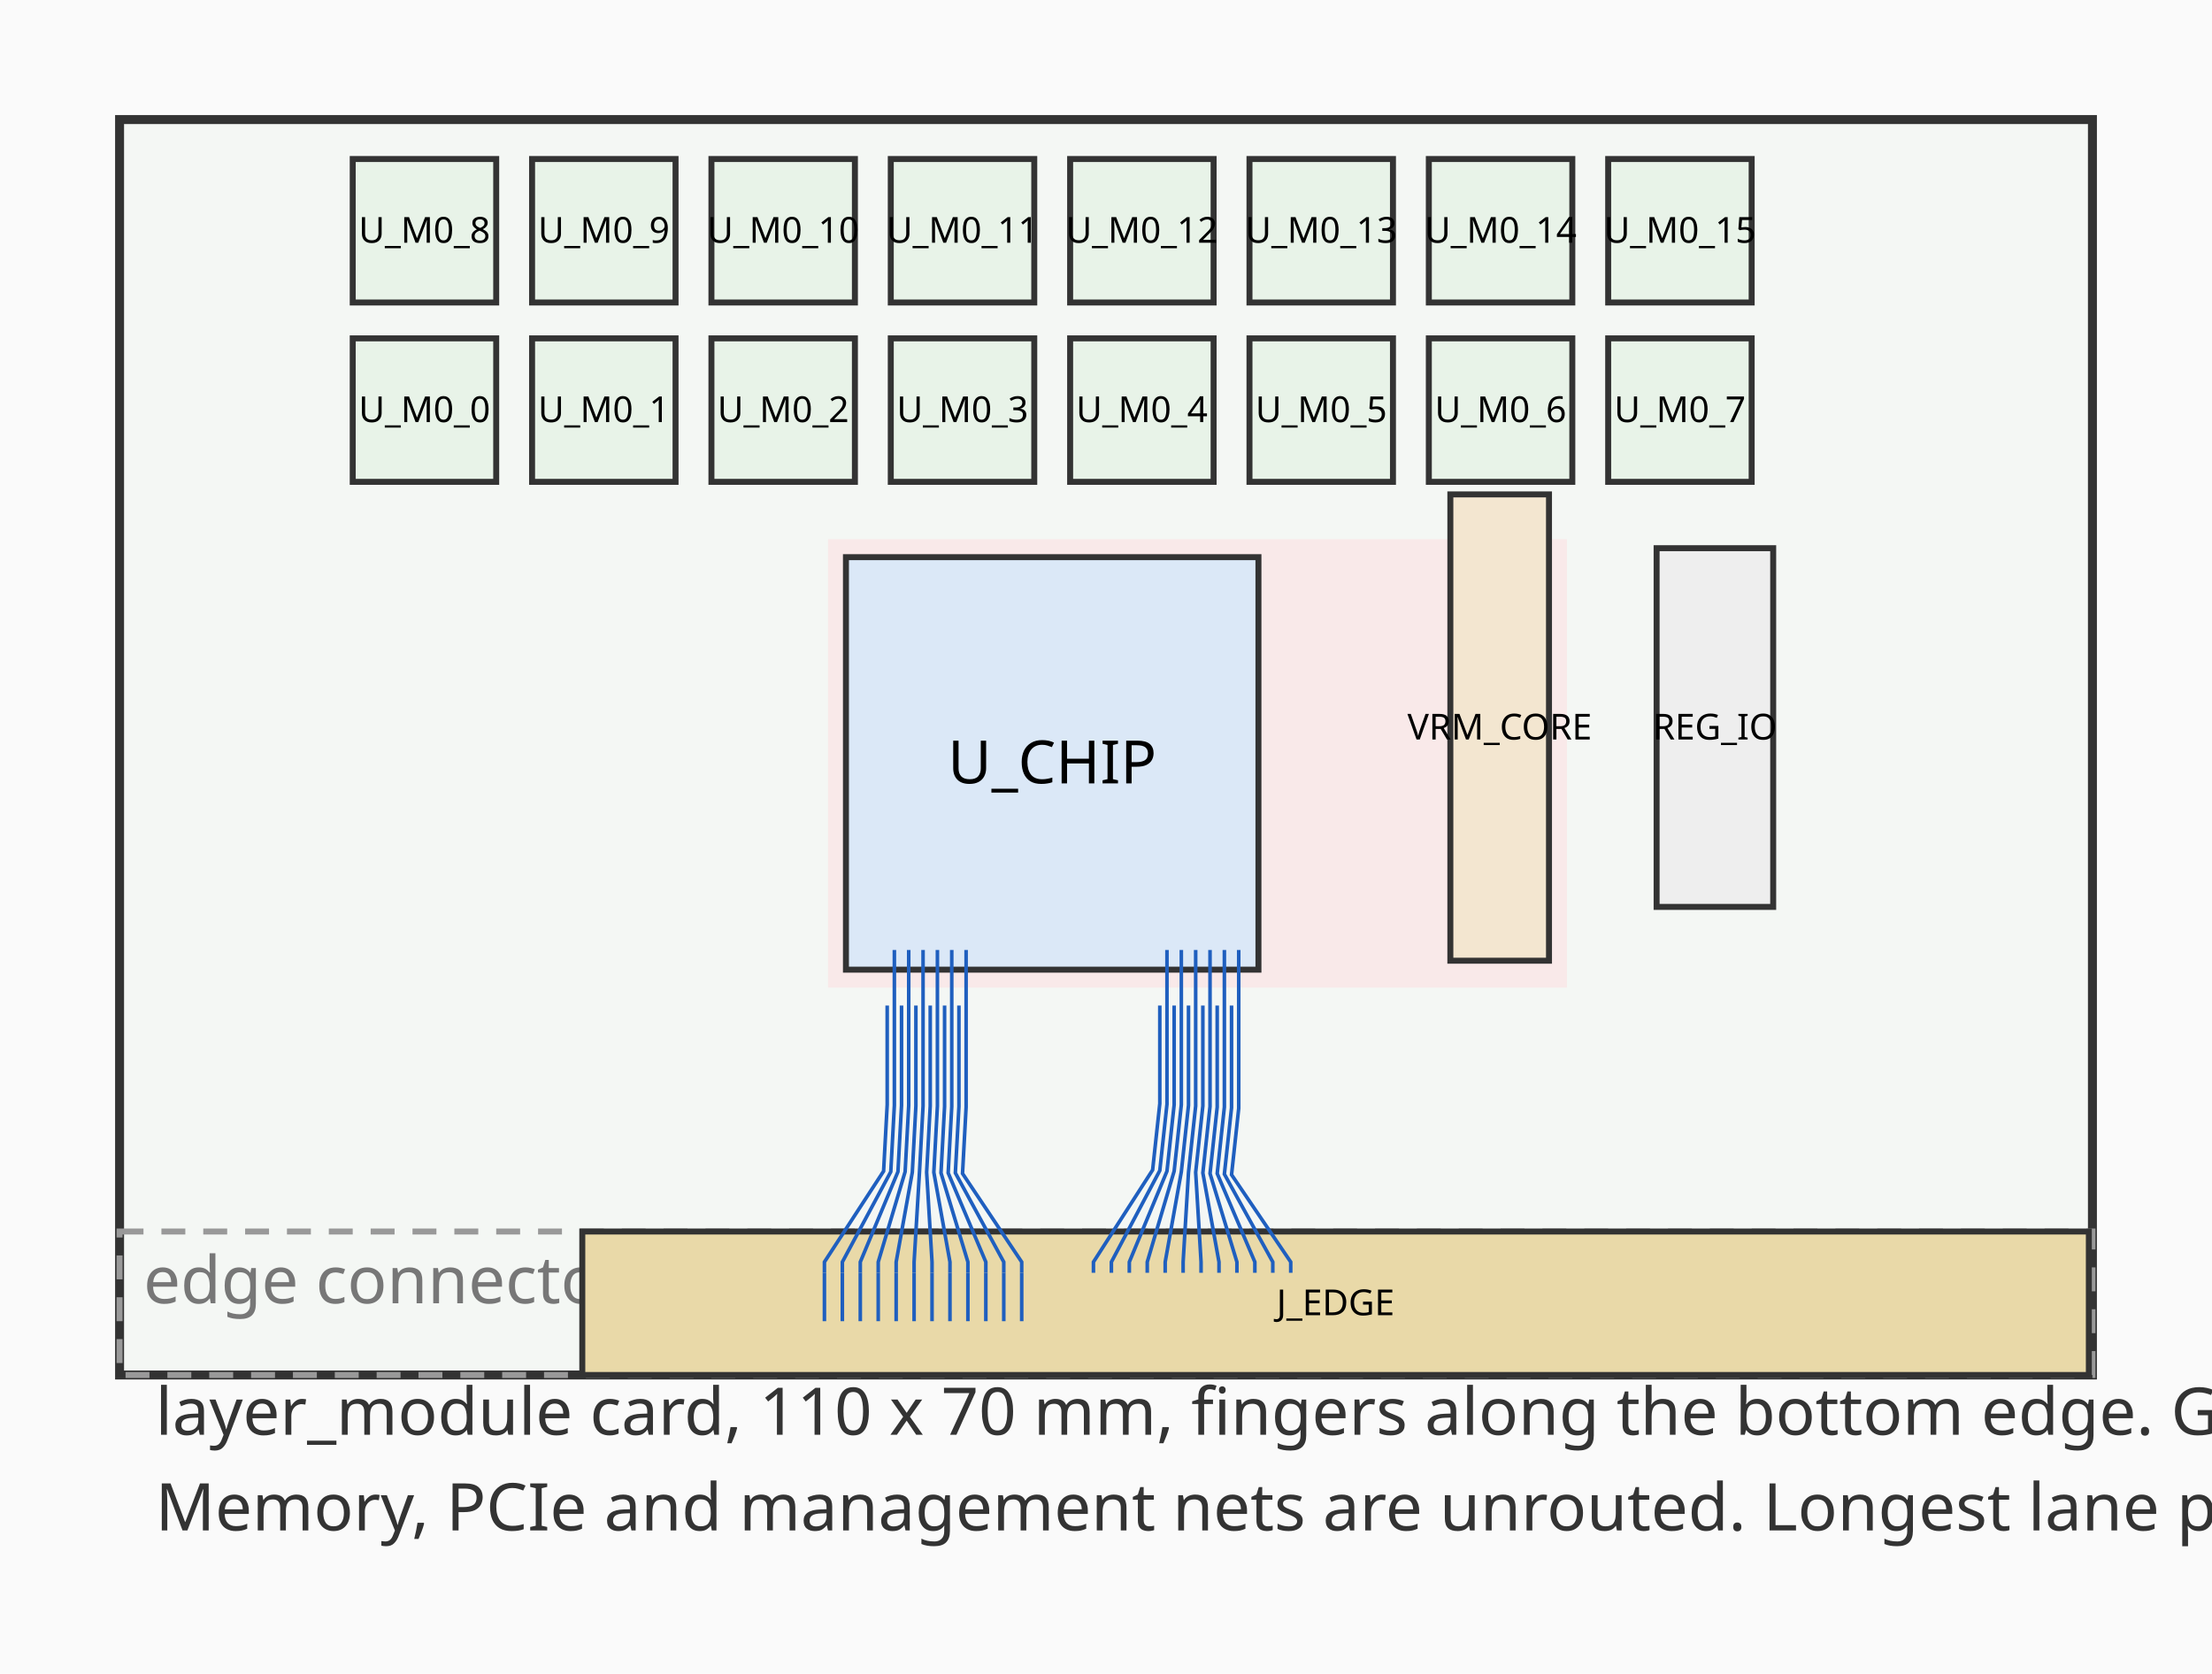
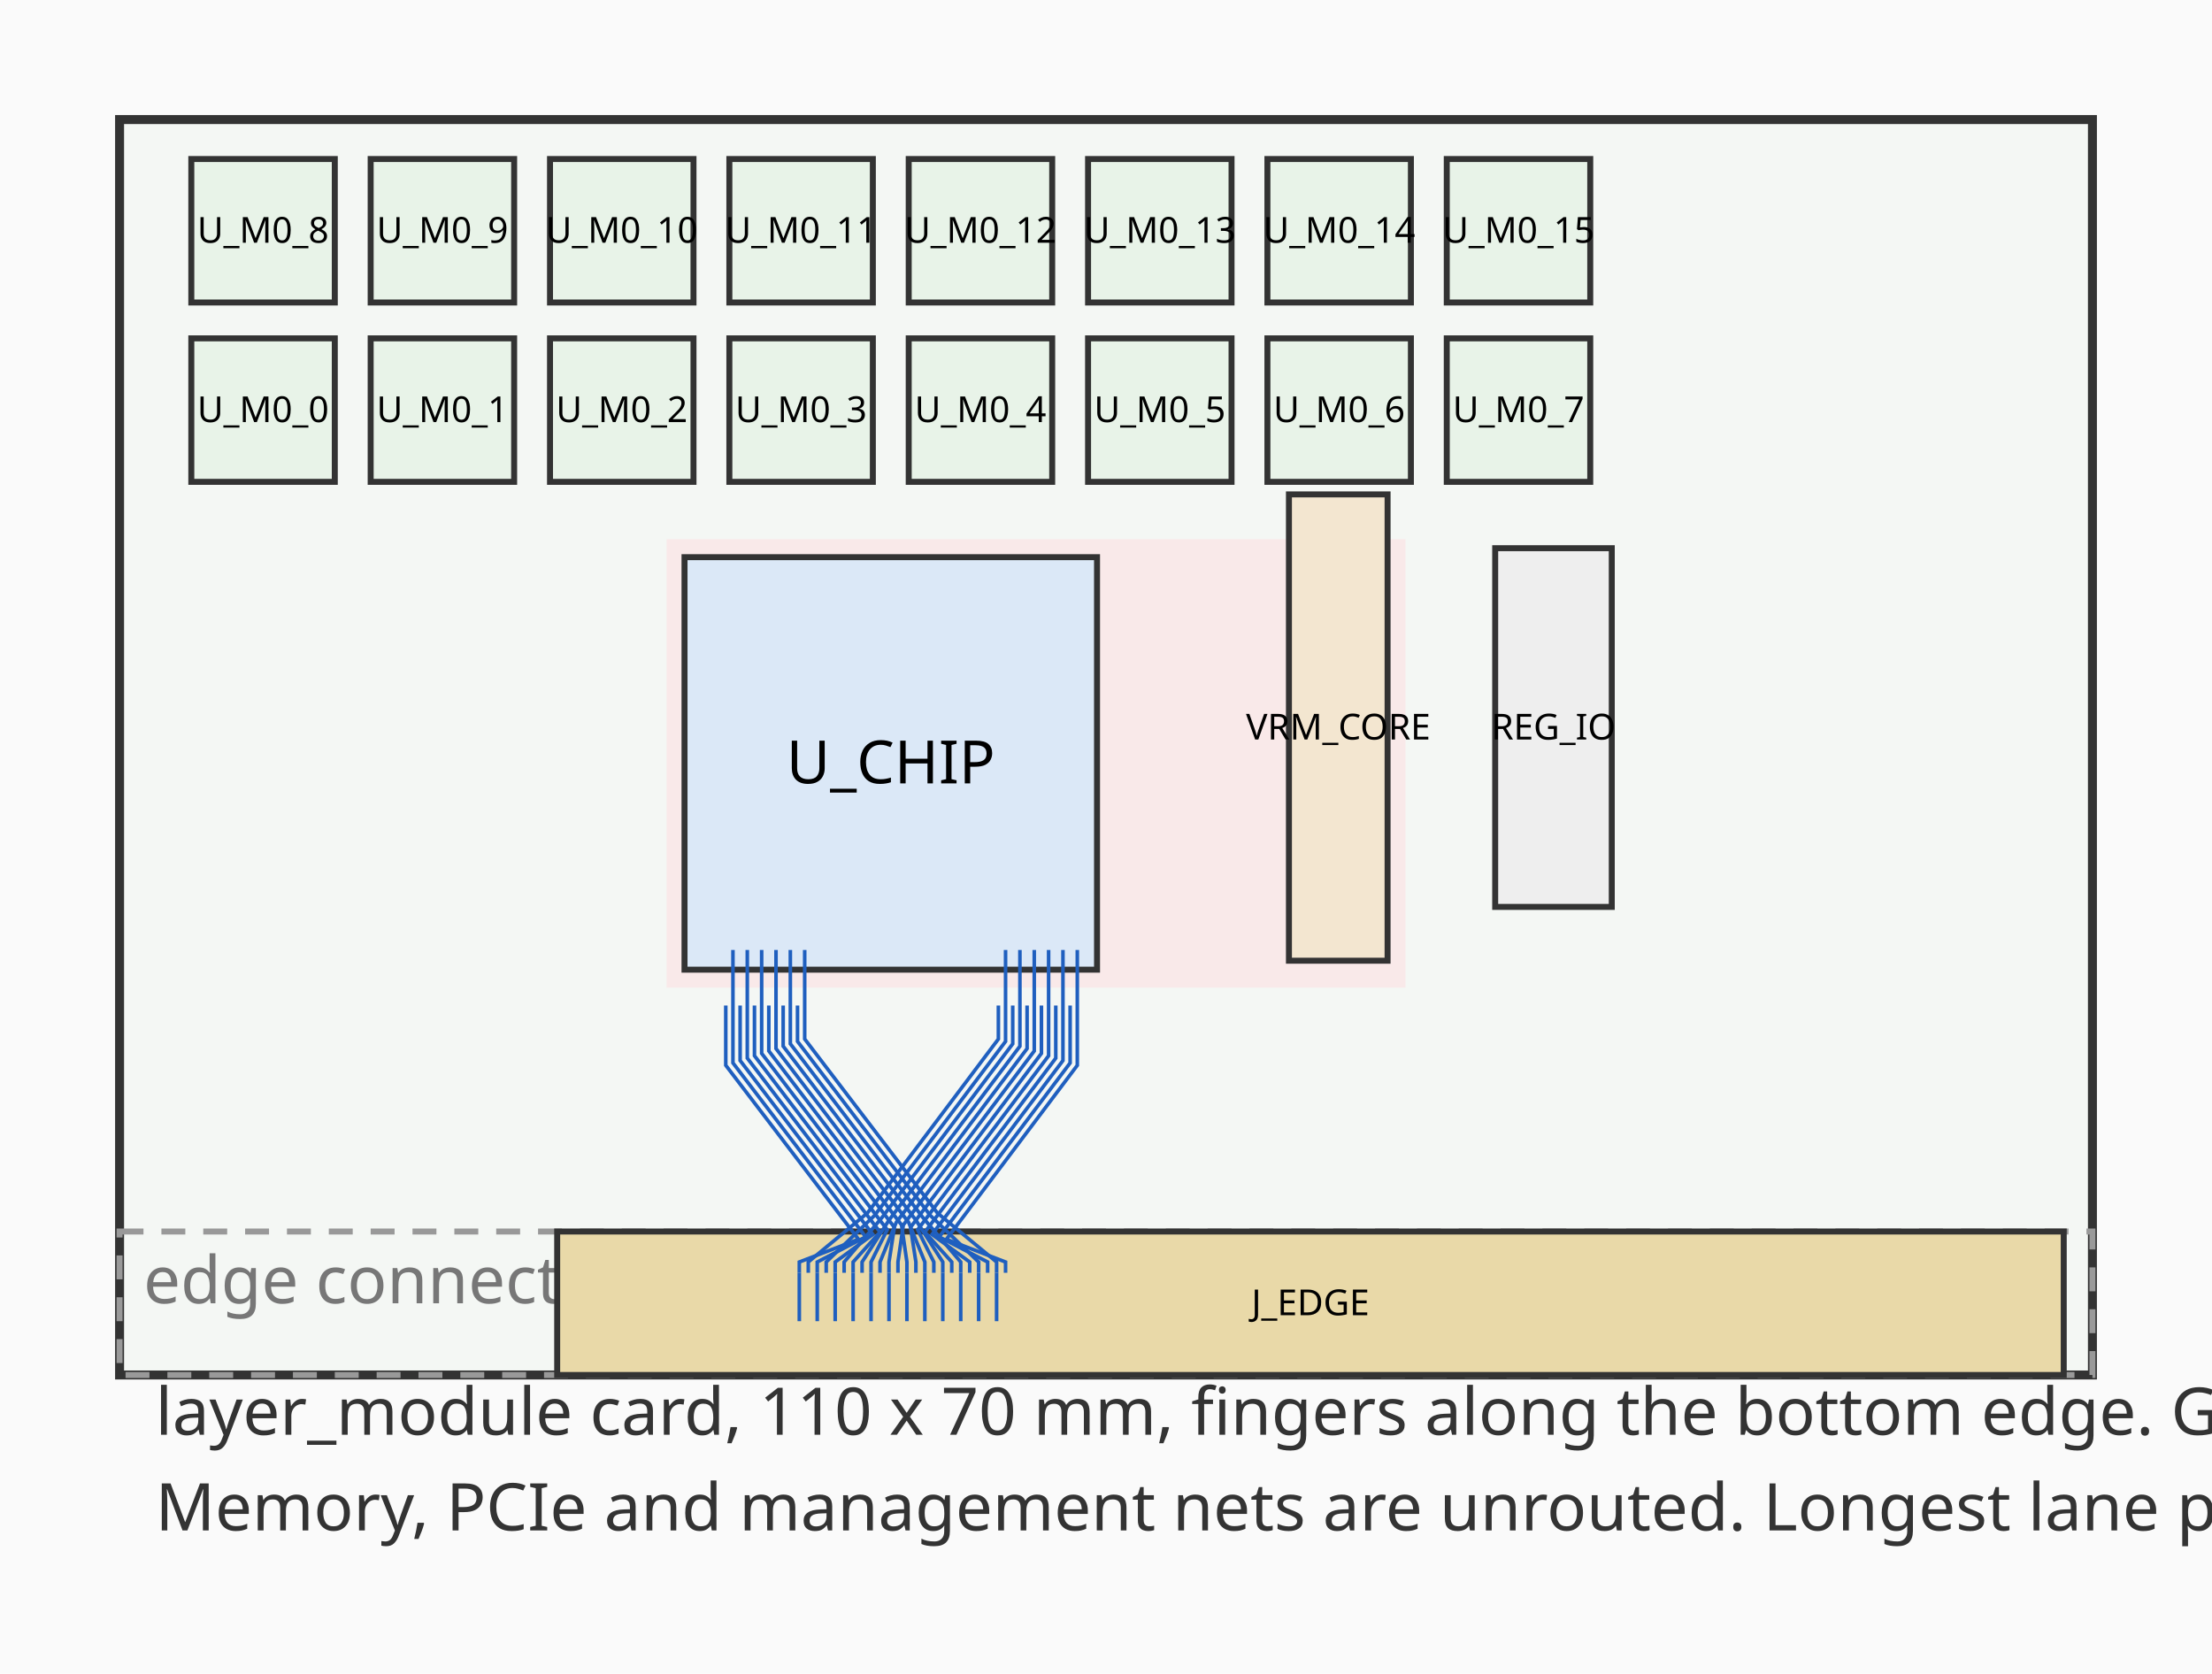
<svg xmlns="http://www.w3.org/2000/svg" viewBox="0 0 370 280" font-family="sans-serif" font-size="11">
  <rect width="370" height="280" fill="#fafafa" />
  <rect x="20.0" y="20.0" width="330.0" height="210.0" fill="#f4f7f4" stroke="#333" stroke-width="1.5" />
  <rect x="20.0" y="206.0" width="330.0" height="24.0" fill="none" stroke="#999" stroke-dasharray="4,3" />
  <text x="24.0" y="218.0" fill="#777">edge connector zone</text>
-   <polygon points="138.5,165.2 262.1,165.2 262.1,90.2 138.5,90.2" fill="#f9e9e9" stroke="none" />
-   <polygon points="97.4,230.0 349.4,230.0 349.4,206.0 97.4,206.0" fill="#e9d9a8" stroke="#333" stroke-width="1" />
-   <text x="223.4" y="220.0" text-anchor="middle" font-size="6">J_EDGE</text>
-   <polygon points="141.5,162.2 210.5,162.2 210.5,93.2 141.5,93.2" fill="#dbe8f7" stroke="#333" stroke-width="1" />
-   <text x="176.0" y="131.033" text-anchor="middle" font-size="10">U_CHIP</text>
-   <polygon points="59.0,80.6 83.0,80.6 83.0,56.6 59.0,56.6" fill="#e8f3e8" stroke="#333" stroke-width="1" />
-   <text x="71.0" y="70.6" text-anchor="middle" font-size="6">U_M0_0</text>
-   <polygon points="89.0,80.6 113.0,80.6 113.0,56.6 89.0,56.6" fill="#e8f3e8" stroke="#333" stroke-width="1" />
-   <text x="101.0" y="70.6" text-anchor="middle" font-size="6">U_M0_1</text>
-   <polygon points="119.0,80.6 143.0,80.6 143.0,56.6 119.0,56.6" fill="#e8f3e8" stroke="#333" stroke-width="1" />
-   <text x="131.0" y="70.6" text-anchor="middle" font-size="6">U_M0_2</text>
-   <polygon points="149.0,80.6 173.0,80.6 173.0,56.6 149.0,56.6" fill="#e8f3e8" stroke="#333" stroke-width="1" />
-   <text x="161.0" y="70.6" text-anchor="middle" font-size="6">U_M0_3</text>
-   <polygon points="179.0,80.6 203.0,80.6 203.0,56.6 179.0,56.6" fill="#e8f3e8" stroke="#333" stroke-width="1" />
-   <text x="191.0" y="70.6" text-anchor="middle" font-size="6">U_M0_4</text>
-   <polygon points="209.0,80.6 233.0,80.6 233.0,56.6 209.0,56.6" fill="#e8f3e8" stroke="#333" stroke-width="1" />
-   <text x="221.0" y="70.6" text-anchor="middle" font-size="6">U_M0_5</text>
-   <polygon points="239.0,80.6 263.0,80.6 263.0,56.6 239.0,56.6" fill="#e8f3e8" stroke="#333" stroke-width="1" />
-   <text x="251.0" y="70.6" text-anchor="middle" font-size="6">U_M0_6</text>
-   <polygon points="269.0,80.6 293.0,80.6 293.0,56.6 269.0,56.6" fill="#e8f3e8" stroke="#333" stroke-width="1" />
-   <text x="281.0" y="70.6" text-anchor="middle" font-size="6">U_M0_7</text>
-   <polygon points="59.0,50.6 83.0,50.6 83.0,26.6 59.0,26.6" fill="#e8f3e8" stroke="#333" stroke-width="1" />
-   <text x="71.0" y="40.6" text-anchor="middle" font-size="6">U_M0_8</text>
-   <polygon points="89.0,50.6 113.0,50.6 113.0,26.6 89.0,26.6" fill="#e8f3e8" stroke="#333" stroke-width="1" />
-   <text x="101.0" y="40.6" text-anchor="middle" font-size="6">U_M0_9</text>
-   <polygon points="119.0,50.6 143.0,50.6 143.0,26.6 119.0,26.6" fill="#e8f3e8" stroke="#333" stroke-width="1" />
-   <text x="131.0" y="40.6" text-anchor="middle" font-size="6">U_M0_10</text>
-   <polygon points="149.0,50.6 173.0,50.6 173.0,26.6 149.0,26.6" fill="#e8f3e8" stroke="#333" stroke-width="1" />
-   <text x="161.0" y="40.6" text-anchor="middle" font-size="6">U_M0_11</text>
-   <polygon points="179.0,50.6 203.0,50.6 203.0,26.6 179.0,26.6" fill="#e8f3e8" stroke="#333" stroke-width="1" />
-   <text x="191.0" y="40.6" text-anchor="middle" font-size="6">U_M0_12</text>
-   <polygon points="209.0,50.6 233.0,50.6 233.0,26.6 209.0,26.6" fill="#e8f3e8" stroke="#333" stroke-width="1" />
-   <text x="221.0" y="40.6" text-anchor="middle" font-size="6">U_M0_13</text>
-   <polygon points="239.0,50.6 263.0,50.6 263.0,26.6 239.0,26.6" fill="#e8f3e8" stroke="#333" stroke-width="1" />
-   <text x="251.0" y="40.6" text-anchor="middle" font-size="6">U_M0_14</text>
-   <polygon points="269.0,50.6 293.0,50.6 293.0,26.6 269.0,26.6" fill="#e8f3e8" stroke="#333" stroke-width="1" />
-   <text x="281.0" y="40.6" text-anchor="middle" font-size="6">U_M0_15</text>
-   <polygon points="259.1,160.7 259.1,82.7 242.6,82.7 242.6,160.7" fill="#f3e6d0" stroke="#333" stroke-width="1" />
-   <text x="250.85" y="123.7" text-anchor="middle" font-size="6">VRM_CORE</text>
-   <polygon points="296.6,151.7 296.6,91.7 277.1,91.7 277.1,151.7" fill="#eeeeee" stroke="#333" stroke-width="1" />
-   <text x="286.85" y="123.7" text-anchor="middle" font-size="6">REG_IO</text>
-   <polyline points="137.9,221.0 137.9,212.9" fill="none" stroke="#1f5fbf" stroke-width="0.6" />
-   <polyline points="140.9,221.0 140.9,212.9" fill="none" stroke="#1f5fbf" stroke-width="0.6" />
-   <polyline points="143.9,221.0 143.9,212.9" fill="none" stroke="#1f5fbf" stroke-width="0.6" />
-   <polyline points="146.9,221.0 146.9,212.9" fill="none" stroke="#1f5fbf" stroke-width="0.6" />
-   <polyline points="149.9,221.0 149.9,212.9" fill="none" stroke="#1f5fbf" stroke-width="0.6" />
-   <polyline points="152.9,221.0 152.9,212.9" fill="none" stroke="#1f5fbf" stroke-width="0.6" />
-   <polyline points="155.9,221.0 155.9,212.9" fill="none" stroke="#1f5fbf" stroke-width="0.6" />
-   <polyline points="158.9,221.0 158.9,212.9" fill="none" stroke="#1f5fbf" stroke-width="0.6" />
-   <polyline points="161.9,221.0 161.9,212.9" fill="none" stroke="#1f5fbf" stroke-width="0.6" />
-   <polyline points="164.9,221.0 164.9,212.9" fill="none" stroke="#1f5fbf" stroke-width="0.6" />
-   <polyline points="167.9,221.0 167.9,212.9" fill="none" stroke="#1f5fbf" stroke-width="0.6" />
-   <polyline points="170.9,221.0 170.9,212.9" fill="none" stroke="#1f5fbf" stroke-width="0.6" />
-   <polyline points="149.6,158.9 149.6,184.9 149.0,196.0 140.9,211.1 140.9,212.9" fill="none" stroke="#1f5fbf" stroke-width="0.6" />
-   <polyline points="152.0,158.9 152.0,184.9 151.4,196.0 146.9,211.1 146.9,212.9" fill="none" stroke="#1f5fbf" stroke-width="0.6" />
-   <polyline points="154.4,158.9 154.4,185.0 153.8,196.1 152.9,211.1 152.9,212.9" fill="none" stroke="#1f5fbf" stroke-width="0.6" />
-   <polyline points="156.8,158.9 156.8,185.0 156.2,196.1 158.9,211.1 158.9,212.9" fill="none" stroke="#1f5fbf" stroke-width="0.6" />
-   <polyline points="159.2,158.9 159.2,185.1 158.6,196.2 164.9,211.1 164.9,212.9" fill="none" stroke="#1f5fbf" stroke-width="0.6" />
-   <polyline points="161.6,158.9 161.6,185.2 161.0,196.3 170.9,211.1 170.9,212.9" fill="none" stroke="#1f5fbf" stroke-width="0.6" />
-   <polyline points="148.4,168.2 148.4,184.8 147.8,195.9 137.9,211.1 137.9,212.9" fill="none" stroke="#1f5fbf" stroke-width="0.6" />
-   <polyline points="150.8,168.2 150.8,184.9 150.2,196.0 143.9,211.1 143.9,212.9" fill="none" stroke="#1f5fbf" stroke-width="0.6" />
-   <polyline points="153.2,168.2 153.2,185.0 152.6,196.1 149.9,211.1 149.9,212.9" fill="none" stroke="#1f5fbf" stroke-width="0.6" />
-   <polyline points="155.6,168.2 155.6,185.0 155.0,196.1 155.9,211.1 155.9,212.9" fill="none" stroke="#1f5fbf" stroke-width="0.6" />
-   <polyline points="158.0,168.2 158.0,185.1 157.4,196.2 161.9,211.1 161.9,212.9" fill="none" stroke="#1f5fbf" stroke-width="0.6" />
-   <polyline points="160.4,168.2 160.4,185.1 159.8,196.2 167.9,211.1 167.9,212.9" fill="none" stroke="#1f5fbf" stroke-width="0.6" />
-   <polyline points="195.2,158.9 195.2,184.7 194.0,195.8 185.9,211.1 185.9,212.9" fill="none" stroke="#1f5fbf" stroke-width="0.6" />
-   <polyline points="197.6,158.9 197.6,184.8 196.4,195.9 191.9,211.1 191.9,212.9" fill="none" stroke="#1f5fbf" stroke-width="0.6" />
-   <polyline points="200.0,158.9 200.0,185.0 198.8,196.1 197.9,211.1 197.9,212.9" fill="none" stroke="#1f5fbf" stroke-width="0.6" />
-   <polyline points="202.4,158.9 202.4,185.1 201.2,196.2 203.9,211.1 203.9,212.9" fill="none" stroke="#1f5fbf" stroke-width="0.6" />
-   <polyline points="204.8,158.9 204.8,185.2 203.6,196.3 209.9,211.1 209.9,212.9" fill="none" stroke="#1f5fbf" stroke-width="0.6" />
-   <polyline points="207.2,158.9 207.2,185.4 206.0,196.5 215.9,211.1 215.9,212.9" fill="none" stroke="#1f5fbf" stroke-width="0.6" />
-   <polyline points="194.0,168.2 194.0,184.6 192.8,195.7 182.9,211.1 182.9,212.9" fill="none" stroke="#1f5fbf" stroke-width="0.6" />
-   <polyline points="196.4,168.2 196.4,184.8 195.2,195.9 188.9,211.1 188.9,212.9" fill="none" stroke="#1f5fbf" stroke-width="0.6" />
-   <polyline points="198.8,168.2 198.8,184.9 197.6,196.0 194.9,211.1 194.9,212.9" fill="none" stroke="#1f5fbf" stroke-width="0.6" />
-   <polyline points="201.2,168.2 201.2,185.0 200.0,196.1 200.9,211.1 200.9,212.9" fill="none" stroke="#1f5fbf" stroke-width="0.6" />
-   <polyline points="203.6,168.2 203.6,185.2 202.4,196.3 206.9,211.1 206.9,212.9" fill="none" stroke="#1f5fbf" stroke-width="0.6" />
-   <polyline points="206.0,168.2 206.0,185.3 204.8,196.4 212.9,211.1 212.9,212.9" fill="none" stroke="#1f5fbf" stroke-width="0.6" />
+   <polygon points="111.5,165.2 235.1,165.2 235.1,90.2 111.5,90.2" fill="#f9e9e9" stroke="none" />
+   <polygon points="93.2,230.0 345.2,230.0 345.2,206.0 93.2,206.0" fill="#e9d9a8" stroke="#333" stroke-width="1" />
+   <text x="219.2" y="220.0" text-anchor="middle" font-size="6">J_EDGE</text>
+   <polygon points="114.5,162.2 183.5,162.2 183.5,93.2 114.5,93.2" fill="#dbe8f7" stroke="#333" stroke-width="1" />
+   <text x="149.0" y="131.033" text-anchor="middle" font-size="10">U_CHIP</text>
+   <polygon points="32.0,80.6 56.0,80.6 56.0,56.6 32.0,56.6" fill="#e8f3e8" stroke="#333" stroke-width="1" />
+   <text x="44.0" y="70.6" text-anchor="middle" font-size="6">U_M0_0</text>
+   <polygon points="62.0,80.6 86.0,80.6 86.0,56.6 62.0,56.6" fill="#e8f3e8" stroke="#333" stroke-width="1" />
+   <text x="74.0" y="70.6" text-anchor="middle" font-size="6">U_M0_1</text>
+   <polygon points="92.0,80.6 116.0,80.6 116.0,56.6 92.0,56.6" fill="#e8f3e8" stroke="#333" stroke-width="1" />
+   <text x="104.0" y="70.6" text-anchor="middle" font-size="6">U_M0_2</text>
+   <polygon points="122.0,80.6 146.0,80.6 146.0,56.6 122.0,56.6" fill="#e8f3e8" stroke="#333" stroke-width="1" />
+   <text x="134.0" y="70.6" text-anchor="middle" font-size="6">U_M0_3</text>
+   <polygon points="152.0,80.6 176.0,80.6 176.0,56.6 152.0,56.6" fill="#e8f3e8" stroke="#333" stroke-width="1" />
+   <text x="164.0" y="70.6" text-anchor="middle" font-size="6">U_M0_4</text>
+   <polygon points="182.0,80.6 206.0,80.6 206.0,56.6 182.0,56.6" fill="#e8f3e8" stroke="#333" stroke-width="1" />
+   <text x="194.0" y="70.6" text-anchor="middle" font-size="6">U_M0_5</text>
+   <polygon points="212.0,80.6 236.0,80.6 236.0,56.6 212.0,56.6" fill="#e8f3e8" stroke="#333" stroke-width="1" />
+   <text x="224.0" y="70.6" text-anchor="middle" font-size="6">U_M0_6</text>
+   <polygon points="242.0,80.6 266.0,80.6 266.0,56.6 242.0,56.6" fill="#e8f3e8" stroke="#333" stroke-width="1" />
+   <text x="254.0" y="70.6" text-anchor="middle" font-size="6">U_M0_7</text>
+   <polygon points="32.0,50.6 56.0,50.6 56.0,26.6 32.0,26.6" fill="#e8f3e8" stroke="#333" stroke-width="1" />
+   <text x="44.0" y="40.6" text-anchor="middle" font-size="6">U_M0_8</text>
+   <polygon points="62.0,50.6 86.0,50.6 86.0,26.6 62.0,26.6" fill="#e8f3e8" stroke="#333" stroke-width="1" />
+   <text x="74.0" y="40.6" text-anchor="middle" font-size="6">U_M0_9</text>
+   <polygon points="92.0,50.6 116.0,50.6 116.0,26.6 92.0,26.6" fill="#e8f3e8" stroke="#333" stroke-width="1" />
+   <text x="104.0" y="40.6" text-anchor="middle" font-size="6">U_M0_10</text>
+   <polygon points="122.0,50.6 146.0,50.6 146.0,26.6 122.0,26.6" fill="#e8f3e8" stroke="#333" stroke-width="1" />
+   <text x="134.0" y="40.6" text-anchor="middle" font-size="6">U_M0_11</text>
+   <polygon points="152.0,50.6 176.0,50.6 176.0,26.6 152.0,26.6" fill="#e8f3e8" stroke="#333" stroke-width="1" />
+   <text x="164.0" y="40.6" text-anchor="middle" font-size="6">U_M0_12</text>
+   <polygon points="182.0,50.6 206.0,50.6 206.0,26.6 182.0,26.6" fill="#e8f3e8" stroke="#333" stroke-width="1" />
+   <text x="194.0" y="40.6" text-anchor="middle" font-size="6">U_M0_13</text>
+   <polygon points="212.0,50.6 236.0,50.6 236.0,26.6 212.0,26.6" fill="#e8f3e8" stroke="#333" stroke-width="1" />
+   <text x="224.0" y="40.6" text-anchor="middle" font-size="6">U_M0_14</text>
+   <polygon points="242.0,50.6 266.0,50.6 266.0,26.6 242.0,26.6" fill="#e8f3e8" stroke="#333" stroke-width="1" />
+   <text x="254.0" y="40.6" text-anchor="middle" font-size="6">U_M0_15</text>
+   <polygon points="232.1,160.7 232.1,82.7 215.6,82.7 215.6,160.7" fill="#f3e6d0" stroke="#333" stroke-width="1" />
+   <text x="223.85" y="123.7" text-anchor="middle" font-size="6">VRM_CORE</text>
+   <polygon points="269.6,151.7 269.6,91.7 250.1,91.7 250.1,151.7" fill="#eeeeee" stroke="#333" stroke-width="1" />
+   <text x="259.85" y="123.7" text-anchor="middle" font-size="6">REG_IO</text>
+   <polyline points="133.7,221.0 133.7,212.9" fill="none" stroke="#1f5fbf" stroke-width="0.6" />
+   <polyline points="136.7,221.0 136.7,212.9" fill="none" stroke="#1f5fbf" stroke-width="0.6" />
+   <polyline points="139.7,221.0 139.7,212.9" fill="none" stroke="#1f5fbf" stroke-width="0.6" />
+   <polyline points="142.7,221.0 142.7,212.9" fill="none" stroke="#1f5fbf" stroke-width="0.6" />
+   <polyline points="145.7,221.0 145.7,212.9" fill="none" stroke="#1f5fbf" stroke-width="0.6" />
+   <polyline points="148.7,221.0 148.7,212.9" fill="none" stroke="#1f5fbf" stroke-width="0.6" />
+   <polyline points="151.7,221.0 151.7,212.9" fill="none" stroke="#1f5fbf" stroke-width="0.6" />
+   <polyline points="154.7,221.0 154.7,212.9" fill="none" stroke="#1f5fbf" stroke-width="0.6" />
+   <polyline points="157.7,221.0 157.7,212.9" fill="none" stroke="#1f5fbf" stroke-width="0.6" />
+   <polyline points="160.7,221.0 160.7,212.9" fill="none" stroke="#1f5fbf" stroke-width="0.6" />
+   <polyline points="163.7,221.0 163.7,212.9" fill="none" stroke="#1f5fbf" stroke-width="0.6" />
+   <polyline points="166.7,221.0 166.7,212.9" fill="none" stroke="#1f5fbf" stroke-width="0.6" />
+   <polyline points="122.6,158.9 122.6,177.8 144.8,206.9 136.7,211.1 136.7,212.9" fill="none" stroke="#1f5fbf" stroke-width="0.6" />
+   <polyline points="125.0,158.9 125.0,177.0 147.2,206.1 142.7,211.1 142.7,212.9" fill="none" stroke="#1f5fbf" stroke-width="0.6" />
+   <polyline points="127.4,158.9 127.4,176.2 149.6,205.3 148.7,211.1 148.7,212.9" fill="none" stroke="#1f5fbf" stroke-width="0.6" />
+   <polyline points="129.8,158.9 129.8,175.4 152.0,204.5 154.7,211.1 154.7,212.9" fill="none" stroke="#1f5fbf" stroke-width="0.6" />
+   <polyline points="132.2,158.9 132.2,174.6 154.4,203.7 160.7,211.1 160.7,212.9" fill="none" stroke="#1f5fbf" stroke-width="0.6" />
+   <polyline points="134.6,158.9 134.6,173.8 156.8,202.9 166.7,211.1 166.7,212.9" fill="none" stroke="#1f5fbf" stroke-width="0.6" />
+   <polyline points="121.4,168.2 121.4,178.2 143.6,207.3 133.7,211.1 133.7,212.9" fill="none" stroke="#1f5fbf" stroke-width="0.6" />
+   <polyline points="123.8,168.2 123.8,177.4 146.0,206.5 139.7,211.1 139.7,212.9" fill="none" stroke="#1f5fbf" stroke-width="0.6" />
+   <polyline points="126.2,168.2 126.2,176.6 148.4,205.7 145.7,211.1 145.7,212.9" fill="none" stroke="#1f5fbf" stroke-width="0.6" />
+   <polyline points="128.6,168.2 128.6,175.8 150.8,204.9 151.7,211.1 151.7,212.9" fill="none" stroke="#1f5fbf" stroke-width="0.6" />
+   <polyline points="131.0,168.2 131.0,175.0 153.2,204.1 157.7,211.1 157.7,212.9" fill="none" stroke="#1f5fbf" stroke-width="0.6" />
+   <polyline points="133.4,168.2 133.4,174.2 155.6,203.3 163.7,211.1 163.7,212.9" fill="none" stroke="#1f5fbf" stroke-width="0.6" />
+   <polyline points="168.2,158.9 168.2,174.2 146.3,203.3 138.2,211.1 138.2,212.9" fill="none" stroke="#1f5fbf" stroke-width="0.6" />
+   <polyline points="170.6,158.9 170.6,175.0 148.7,204.1 144.2,211.1 144.2,212.9" fill="none" stroke="#1f5fbf" stroke-width="0.6" />
+   <polyline points="173.0,158.9 173.0,175.8 151.1,204.9 150.2,211.1 150.2,212.9" fill="none" stroke="#1f5fbf" stroke-width="0.6" />
+   <polyline points="175.4,158.9 175.4,176.6 153.5,205.7 156.2,211.1 156.2,212.9" fill="none" stroke="#1f5fbf" stroke-width="0.6" />
+   <polyline points="177.8,158.9 177.8,177.4 155.9,206.5 162.2,211.1 162.2,212.9" fill="none" stroke="#1f5fbf" stroke-width="0.6" />
+   <polyline points="180.2,158.9 180.2,178.2 158.3,207.3 168.2,211.1 168.2,212.9" fill="none" stroke="#1f5fbf" stroke-width="0.6" />
+   <polyline points="167.0,168.2 167.0,173.8 145.1,202.9 135.2,211.1 135.2,212.9" fill="none" stroke="#1f5fbf" stroke-width="0.6" />
+   <polyline points="169.4,168.2 169.4,174.6 147.5,203.7 141.2,211.1 141.2,212.9" fill="none" stroke="#1f5fbf" stroke-width="0.6" />
+   <polyline points="171.8,168.2 171.8,175.4 149.9,204.5 147.2,211.1 147.2,212.9" fill="none" stroke="#1f5fbf" stroke-width="0.6" />
+   <polyline points="174.2,168.2 174.2,176.2 152.3,205.3 153.2,211.1 153.2,212.9" fill="none" stroke="#1f5fbf" stroke-width="0.6" />
+   <polyline points="176.6,168.2 176.6,177.0 154.7,206.1 159.2,211.1 159.2,212.9" fill="none" stroke="#1f5fbf" stroke-width="0.6" />
+   <polyline points="179.0,168.2 179.0,177.8 157.1,206.9 165.2,211.1 165.2,212.9" fill="none" stroke="#1f5fbf" stroke-width="0.6" />
  <text x="26.0" y="240.0" fill="#333">layer_module card, 110 x 70 mm, fingers along the bottom edge. Generated from hw/board_psram.yaml by hw/kicad_gen.py. Blue: ring ribbons on In2.Cu; pink: core-rail islands on In6.Cu. Card edge at the bottom.</text>
-   <text x="26.0" y="256.0" fill="#333">Memory, PCIe and management nets are unrouted. Longest lane per hop: fingers -&gt; CHIP 19 mm; CHIP -&gt; fingers 19 mm</text>
+   <text x="26.0" y="256.0" fill="#333">Memory, PCIe and management nets are unrouted. Longest lane per hop: fingers -&gt; CHIP 22 mm; CHIP -&gt; fingers 23 mm</text>
</svg>
